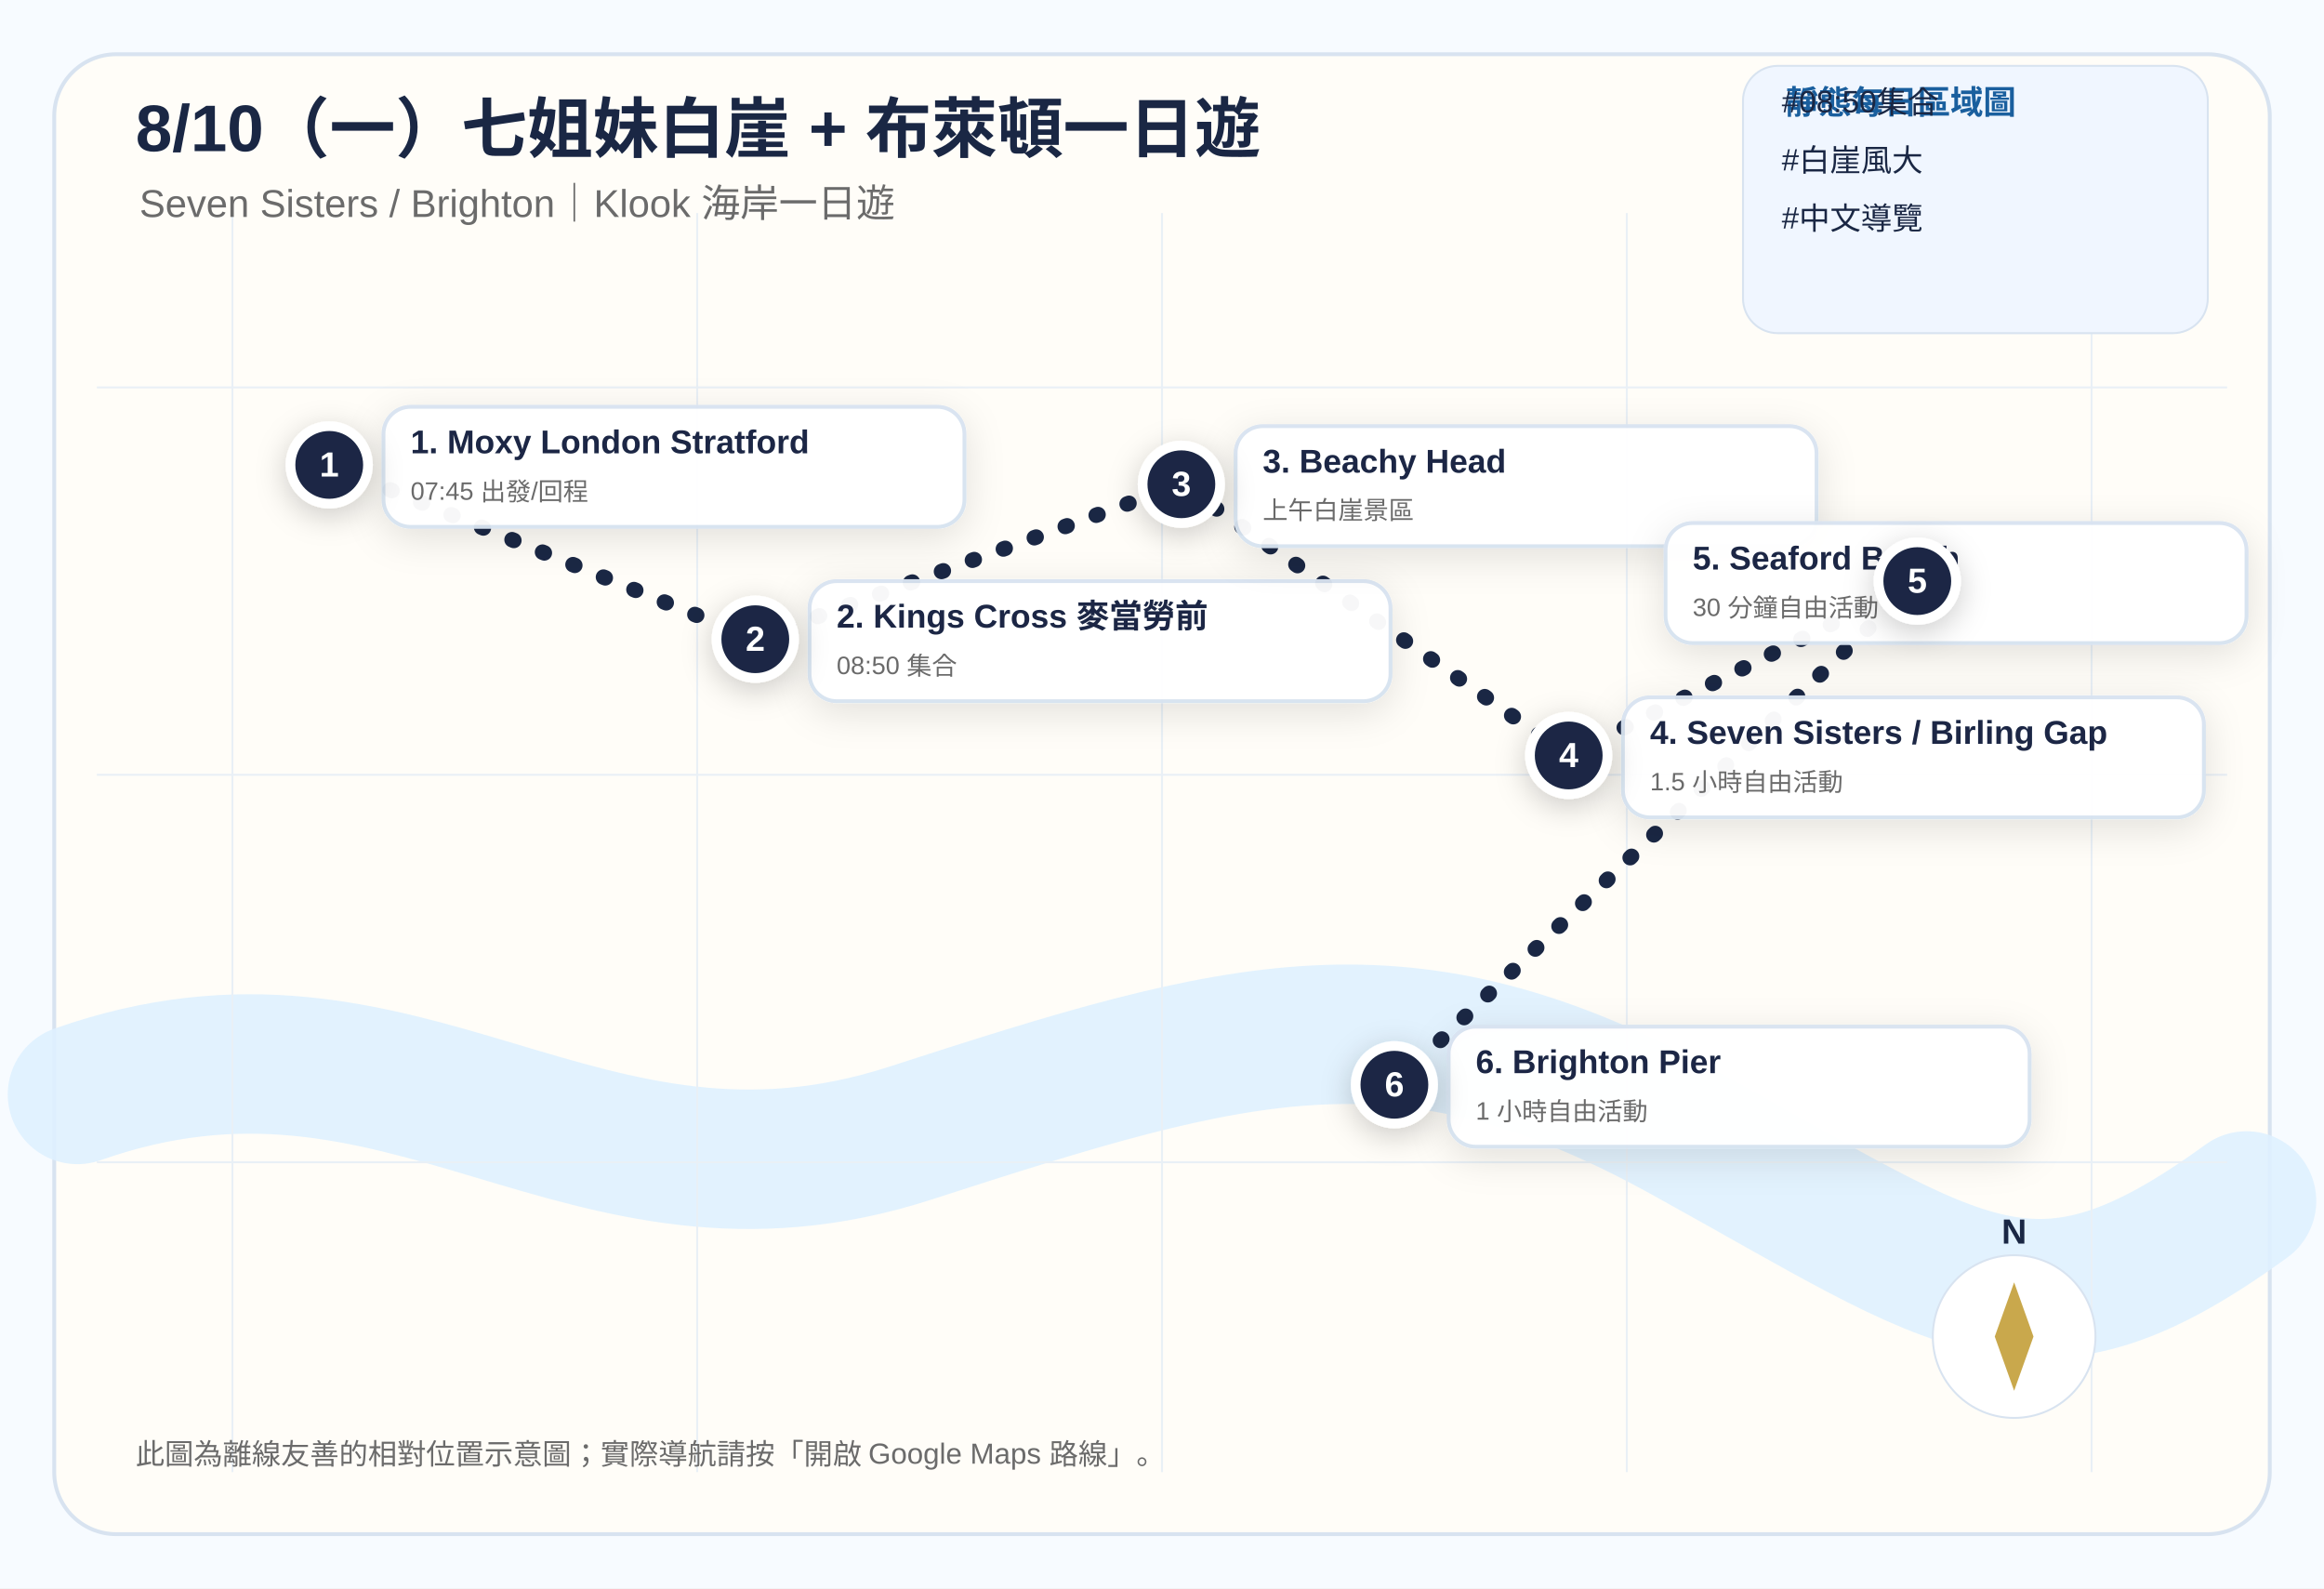
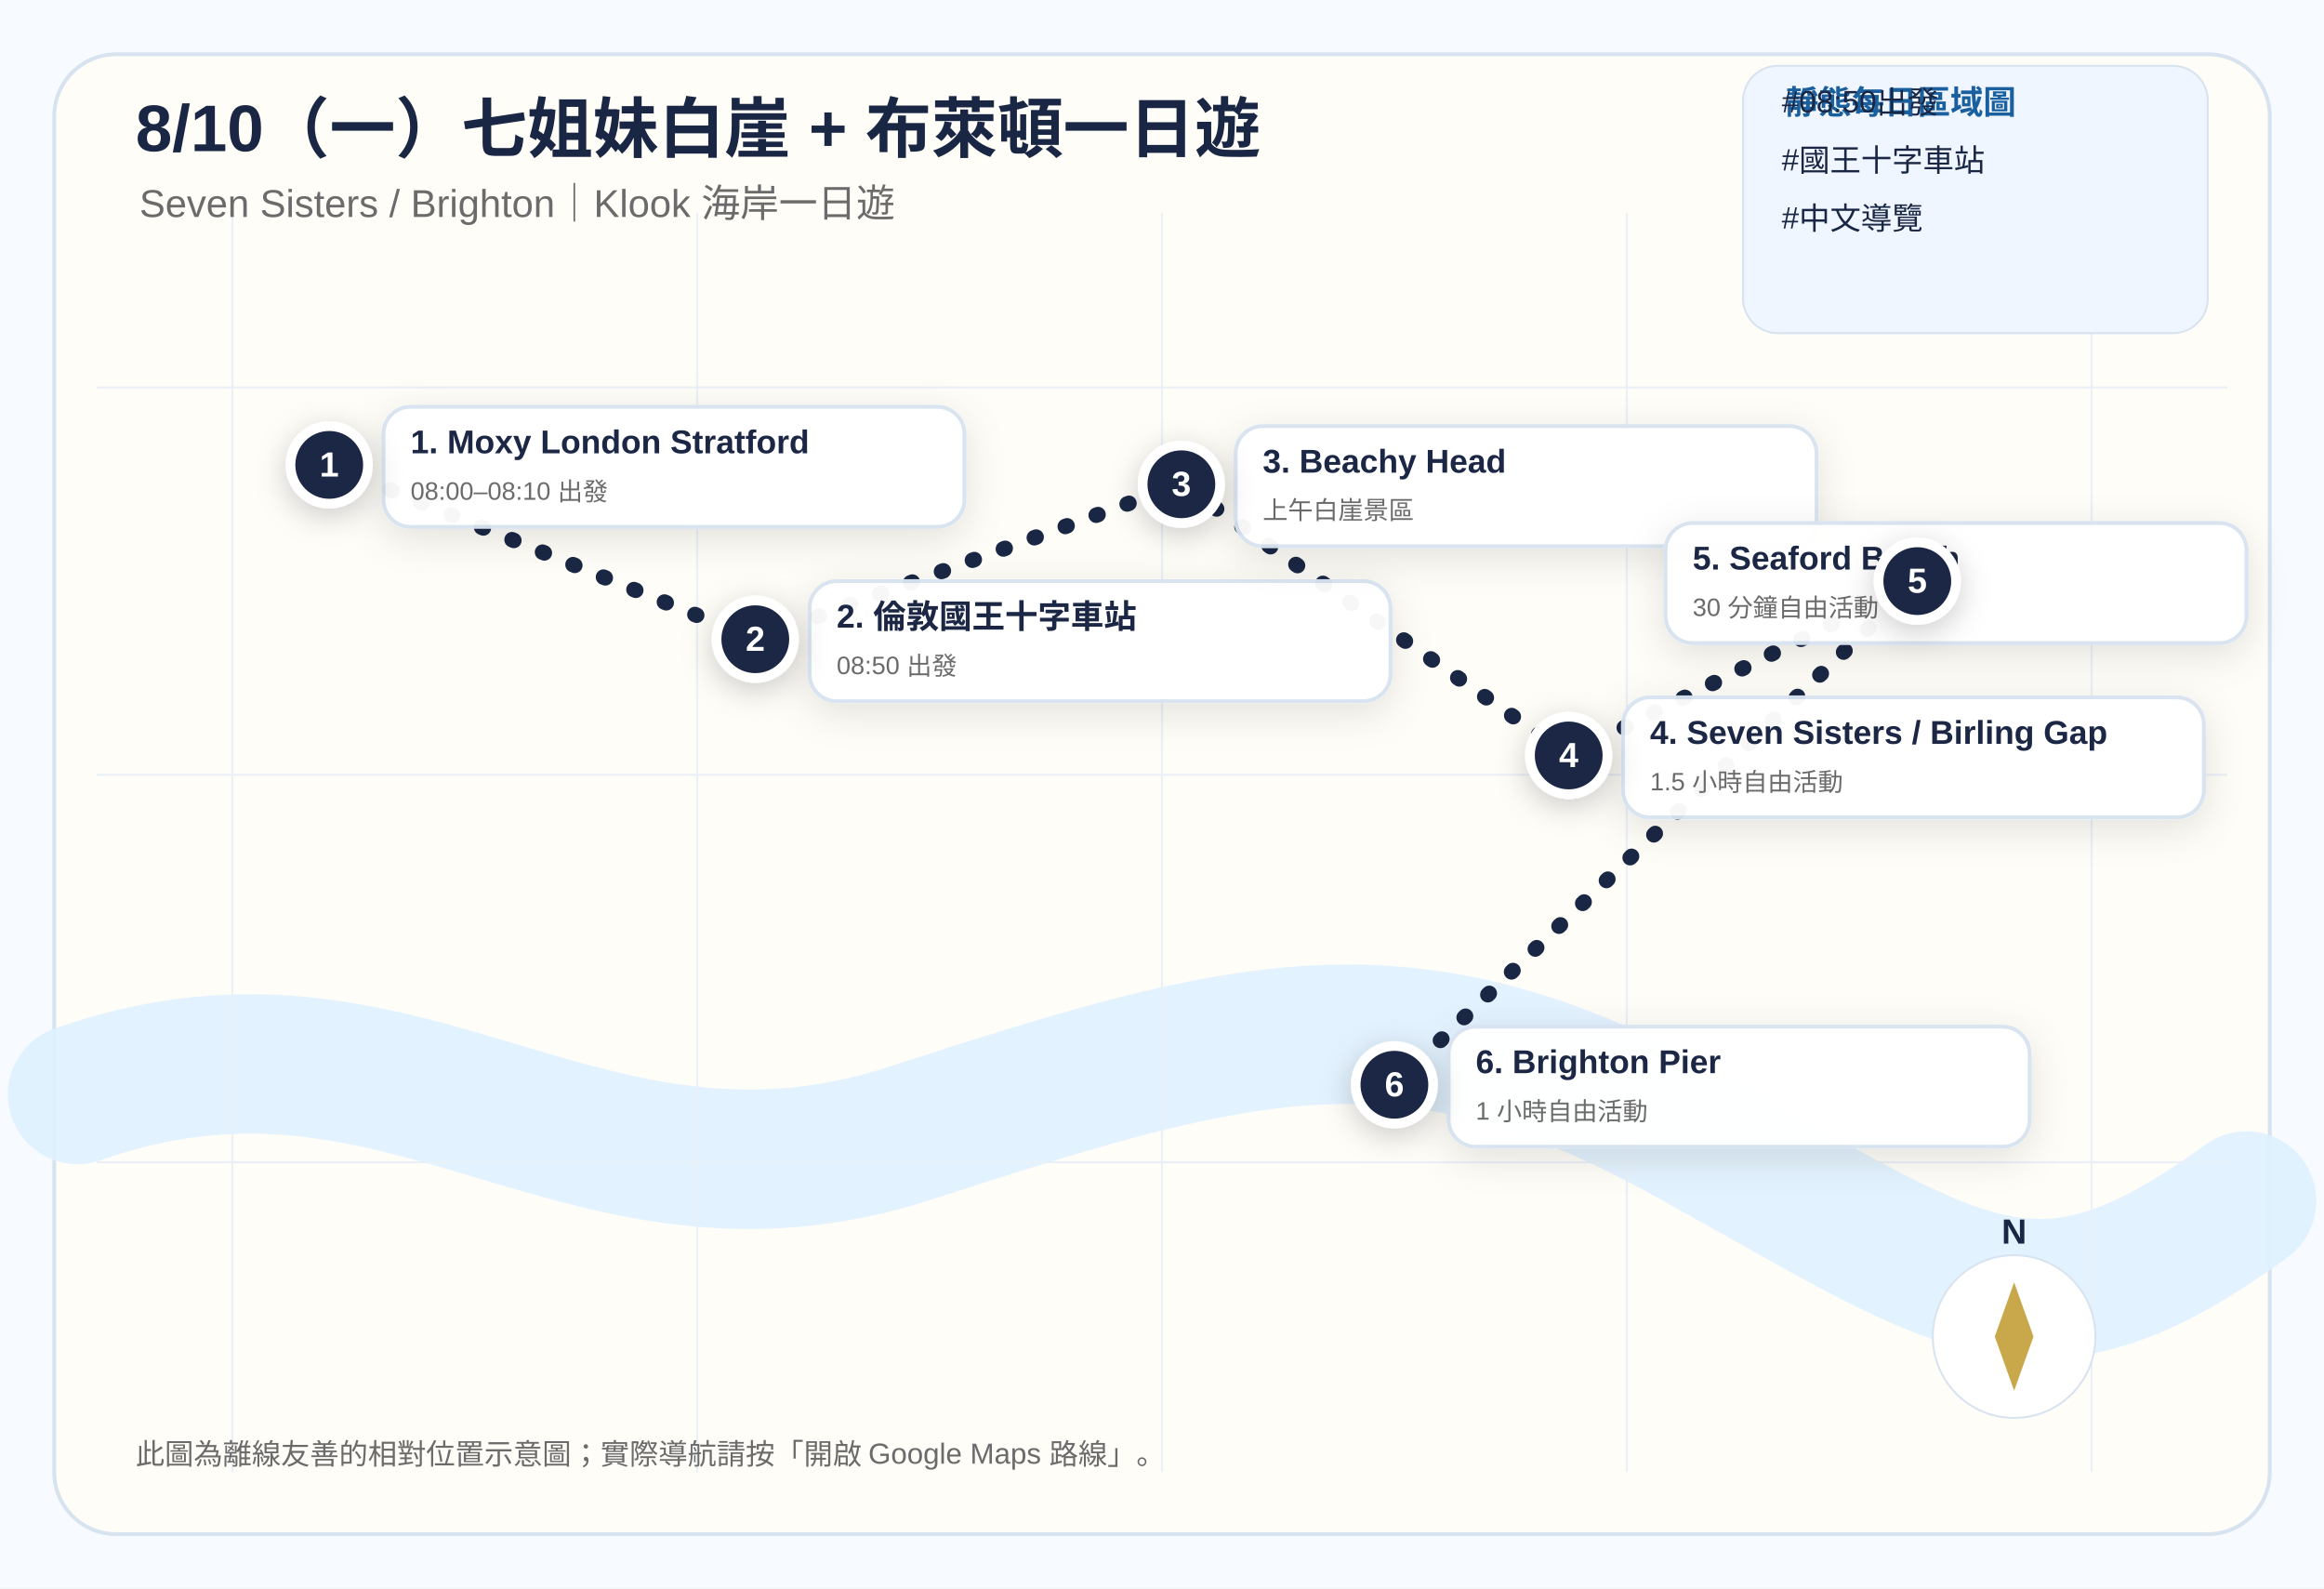
<svg xmlns="http://www.w3.org/2000/svg" width="1200" height="820" viewBox="0 0 1200 820">
  <style>.title{font-family:'Noto Sans TC','Arial',sans-serif} text{font-family:'Noto Sans TC','Arial',sans-serif}.grid{stroke:#e9f0f6;stroke-width:1}.route{fill:none;stroke:#1a2744;stroke-width:8;stroke-linecap:round;stroke-linejoin:round;stroke-dasharray:1 16}.label{filter:drop-shadow(0 5px 10px rgba(0,0,0,.12))}.pin{filter:drop-shadow(0 4px 8px rgba(0,0,0,.2))}</style>
  <rect width="100%" height="100%" fill="#f7fbff" />
  <rect x="28" y="28" width="1144" height="764" rx="32" fill="#fffdf8" stroke="#d8e3f0" stroke-width="2" />
  <path d="M40,565 C210,505 300,640 470,585 S725,505 870,585 1050,700 1160,620" fill="none" stroke="#dff1ff" stroke-width="72" stroke-linecap="round" opacity=".9" />
  <line class="grid" x1="120" y1="110" x2="120" y2="760" />
  <line class="grid" x1="360" y1="110" x2="360" y2="760" />
  <line class="grid" x1="600" y1="110" x2="600" y2="760" />
  <line class="grid" x1="840" y1="110" x2="840" y2="760" />
  <line class="grid" x1="1080" y1="110" x2="1080" y2="760" />
  <line class="grid" x1="50" y1="200" x2="1150" y2="200" />
  <line class="grid" x1="50" y1="400" x2="1150" y2="400" />
  <line class="grid" x1="50" y1="600" x2="1150" y2="600" />
  <text x="70" y="78" font-size="34" font-weight="900" fill="#1a2744" class="title">8/10（一）七姐妹白崖 + 布萊頓一日遊</text>
  <text x="72" y="112" font-size="20" fill="#6b6b6b">Seven Sisters / Brighton｜Klook 海岸一日遊</text>
  <rect x="900" y="34" width="240" height="138" rx="18" fill="#f0f6ff" stroke="#d8e3f0" />
  <text x="922" y="44" font-size="17" font-weight="800" fill="#1a5f9e" dominant-baseline="hanging">靜態每日區域圖</text>
-   <text x="920" y="58" font-size="16" fill="#1a2744">#08:50集合</text>
-   <text x="920" y="88" font-size="16" fill="#1a2744">#白崖風大</text>
+   <text x="920" y="58" font-size="16" fill="#1a2744">#08:50出發</text>
+   <text x="920" y="88" font-size="16" fill="#1a2744">#國王十字車站</text>
  <text x="920" y="118" font-size="16" fill="#1a2744">#中文導覽</text>
  <polyline points="170,240 390,330 610,250 810,390 990,300 720,560" class="route" />
  <g class="label">
    <rect x="198" y="210" width="300" height="62" rx="14" fill="white" stroke="#d8e3f0" stroke-width="2" opacity="0.96" />
    <text x="212" y="234" font-size="17" font-weight="800" fill="#1a2744">1. Moxy London Stratford</text>
-     <text x="212" y="258" font-size="13" fill="#6b6b6b">07:45 出發/回程</text>
+     <text x="212" y="258" font-size="13" fill="#6b6b6b">08:00–08:10 出發</text>
  </g>
  <g class="pin">
    <circle cx="170" cy="240" r="20" fill="#1a2744" stroke="white" stroke-width="5" />
    <text x="170" y="246" text-anchor="middle" font-size="18" font-weight="800" fill="white">1</text>
  </g>
  <g class="label">
    <rect x="418" y="300" width="300" height="62" rx="14" fill="white" stroke="#d8e3f0" stroke-width="2" opacity="0.96" />
-     <text x="432" y="324" font-size="17" font-weight="800" fill="#1a2744">2. Kings Cross 麥當勞前</text>
-     <text x="432" y="348" font-size="13" fill="#6b6b6b">08:50 集合</text>
+     <text x="432" y="324" font-size="17" font-weight="800" fill="#1a2744">2. 倫敦國王十字車站</text>
+     <text x="432" y="348" font-size="13" fill="#6b6b6b">08:50 出發</text>
  </g>
  <g class="pin">
    <circle cx="390" cy="330" r="20" fill="#1a2744" stroke="white" stroke-width="5" />
    <text x="390" y="336" text-anchor="middle" font-size="18" font-weight="800" fill="white">2</text>
  </g>
  <g class="label">
    <rect x="638" y="220" width="300" height="62" rx="14" fill="white" stroke="#d8e3f0" stroke-width="2" opacity="0.96" />
    <text x="652" y="244" font-size="17" font-weight="800" fill="#1a2744">3. Beachy Head</text>
    <text x="652" y="268" font-size="13" fill="#6b6b6b">上午白崖景區</text>
  </g>
  <g class="pin">
    <circle cx="610" cy="250" r="20" fill="#1a2744" stroke="white" stroke-width="5" />
    <text x="610" y="256" text-anchor="middle" font-size="18" font-weight="800" fill="white">3</text>
  </g>
  <g class="label">
    <rect x="838" y="360" width="300" height="62" rx="14" fill="white" stroke="#d8e3f0" stroke-width="2" opacity="0.96" />
    <text x="852" y="384" font-size="17" font-weight="800" fill="#1a2744">4. Seven Sisters / Birling Gap</text>
    <text x="852" y="408" font-size="13" fill="#6b6b6b">1.5 小時自由活動</text>
  </g>
  <g class="pin">
    <circle cx="810" cy="390" r="20" fill="#1a2744" stroke="white" stroke-width="5" />
    <text x="810" y="396" text-anchor="middle" font-size="18" font-weight="800" fill="white">4</text>
  </g>
  <g class="label">
    <rect x="860" y="270" width="300" height="62" rx="14" fill="white" stroke="#d8e3f0" stroke-width="2" opacity="0.96" />
    <text x="874" y="294" font-size="17" font-weight="800" fill="#1a2744">5. Seaford Beach</text>
    <text x="874" y="318" font-size="13" fill="#6b6b6b">30 分鐘自由活動</text>
  </g>
  <g class="pin">
    <circle cx="990" cy="300" r="20" fill="#1a2744" stroke="white" stroke-width="5" />
    <text x="990" y="306" text-anchor="middle" font-size="18" font-weight="800" fill="white">5</text>
  </g>
  <g class="label">
    <rect x="748" y="530" width="300" height="62" rx="14" fill="white" stroke="#d8e3f0" stroke-width="2" opacity="0.96" />
    <text x="762" y="554" font-size="17" font-weight="800" fill="#1a2744">6. Brighton Pier</text>
    <text x="762" y="578" font-size="13" fill="#6b6b6b">1 小時自由活動</text>
  </g>
  <g class="pin">
    <circle cx="720" cy="560" r="20" fill="#1a2744" stroke="white" stroke-width="5" />
    <text x="720" y="566" text-anchor="middle" font-size="18" font-weight="800" fill="white">6</text>
  </g>
  <g transform="translate(1040 690)">
    <circle cx="0" cy="0" r="42" fill="white" stroke="#d8e3f0" />
    <path d="M0,-28 L10,0 L0,28 L-10,0 Z" fill="#c9a84c" />
    <text x="0" y="-48" text-anchor="middle" font-size="18" font-weight="900" fill="#1a2744">N</text>
  </g>
  <text x="70" y="756" font-size="15" fill="#6b6b6b">此圖為離線友善的相對位置示意圖；實際導航請按「開啟 Google Maps 路線」。</text>
</svg>
